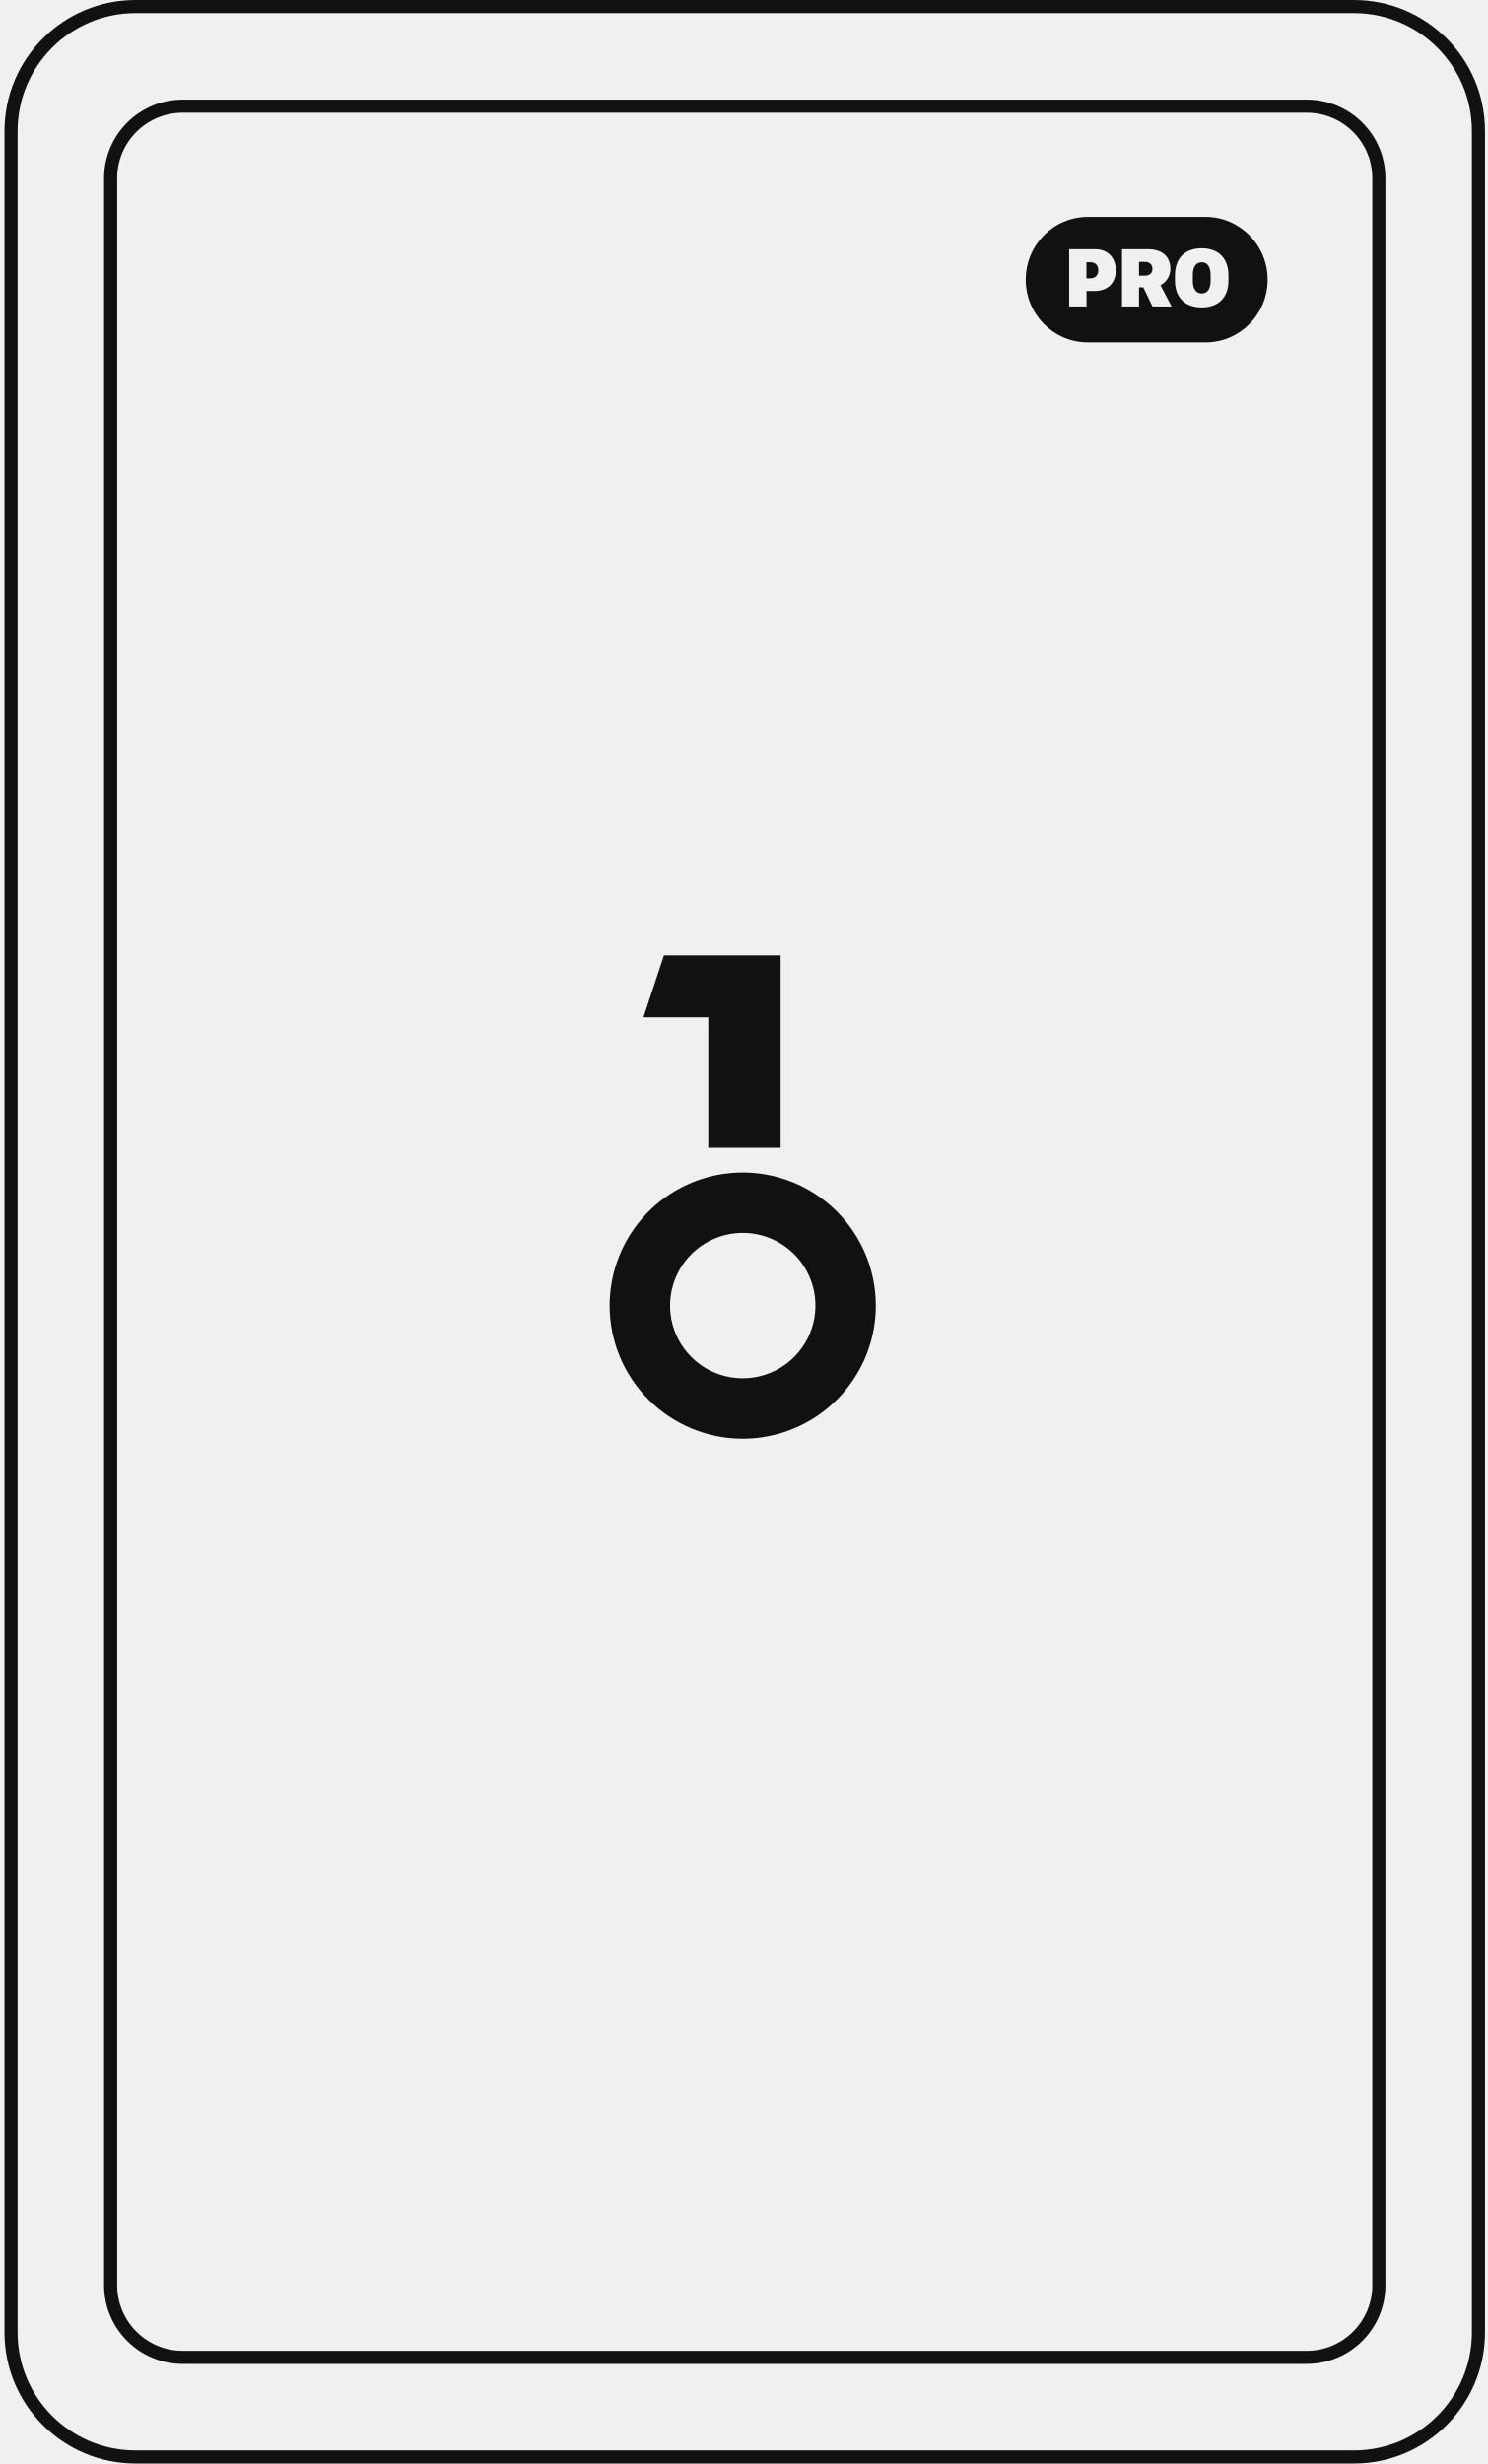
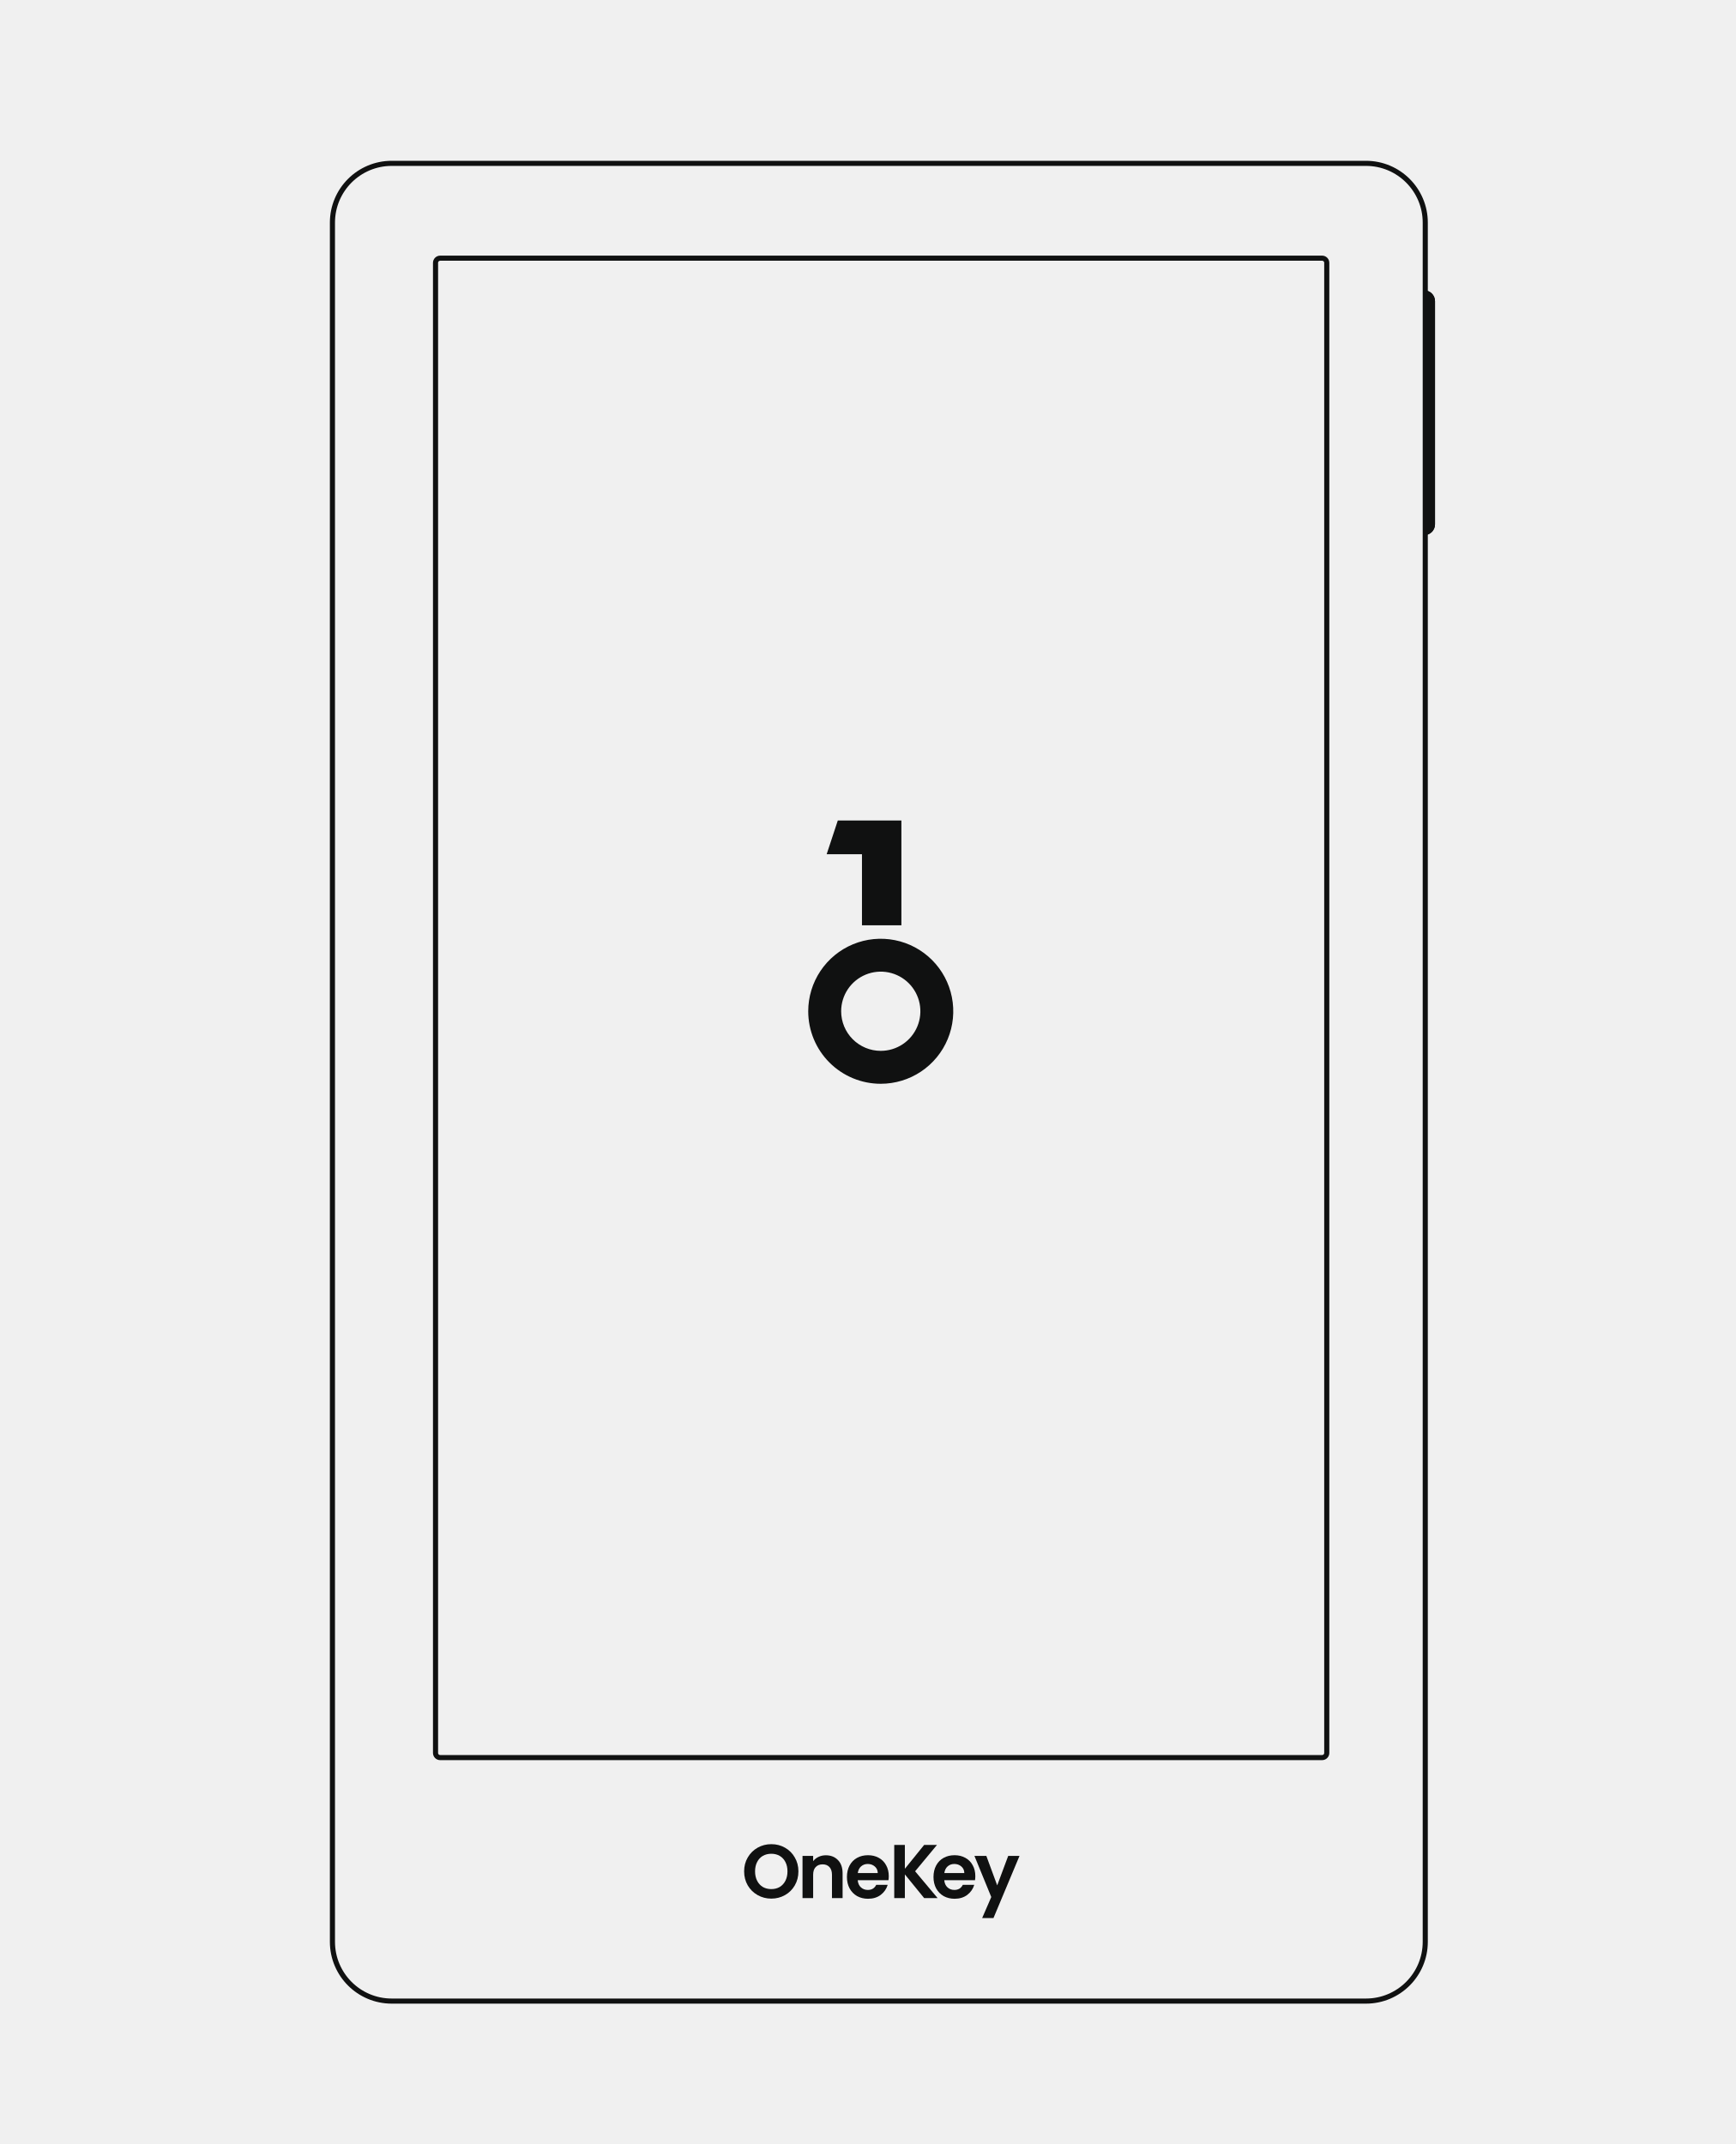
- <svg xmlns="http://www.w3.org/2000/svg" width="166" height="275" viewBox="0 0 166 275" fill="none">
-   <rect x="1.232" y="0.732" width="163.801" height="273.483" rx="13.899" stroke="#101111" stroke-width="1.463" />
-   <rect x="12.349" y="11.848" width="141.568" height="251.25" rx="8.047" stroke="#101111" stroke-width="1.463" />
-   <path fill-rule="evenodd" clip-rule="evenodd" d="M87.138 106.629L74.111 106.629L71.828 113.539L79.061 113.539L79.061 128.098L87.138 128.098L87.138 106.629ZM91.162 158.069C88.718 159.702 85.846 160.573 82.908 160.573C78.967 160.573 75.188 159.008 72.402 156.222C69.616 153.435 68.051 149.656 68.051 145.716C68.051 142.777 68.922 139.905 70.555 137.462C72.187 135.018 74.507 133.114 77.222 131.989C79.937 130.865 82.924 130.571 85.806 131.144C88.688 131.717 91.335 133.132 93.413 135.21C95.491 137.288 96.906 139.935 97.479 142.817C98.052 145.699 97.758 148.687 96.633 151.402C95.509 154.116 93.605 156.437 91.162 158.069ZM87.417 152.461C86.082 153.352 84.513 153.827 82.908 153.827C80.757 153.827 78.694 152.972 77.173 151.451C75.652 149.93 74.797 147.867 74.797 145.716C74.796 144.111 75.272 142.541 76.163 141.206C77.054 139.871 78.322 138.83 79.805 138.215C81.287 137.601 82.919 137.44 84.494 137.753C86.068 138.066 87.514 138.839 88.65 139.974C89.785 141.109 90.558 142.555 90.871 144.13C91.183 145.704 91.022 147.336 90.408 148.819C89.793 150.302 88.752 151.569 87.417 152.461Z" fill="#101111" />
-   <path d="M134.145 29.268C133.525 29.268 133.15 29.76 133.15 30.677V31.342C133.15 32.264 133.525 32.751 134.145 32.751C134.761 32.751 135.136 32.264 135.136 31.342V30.677C135.136 29.76 134.761 29.268 134.145 29.268Z" fill="#101111" />
-   <path d="M121.276 29.264H121.702C122.239 29.264 122.596 29.573 122.596 30.163C122.596 30.738 122.239 31.061 121.702 31.061H121.276V29.264Z" fill="#101111" />
-   <path d="M127.146 30.762V29.222H127.845C128.252 29.222 128.641 29.479 128.641 30.003C128.641 30.523 128.271 30.762 127.845 30.762H127.146Z" fill="#101111" />
-   <path fill-rule="evenodd" clip-rule="evenodd" d="M121.423 24.21C117.6 24.21 114.5 27.344 114.5 31.21C114.5 35.076 117.6 38.21 121.423 38.21H134.577C138.4 38.21 141.5 35.076 141.5 31.21C141.5 27.344 138.4 24.21 134.577 24.21H121.423ZM134.145 34.309C132.215 34.309 131.159 33.125 131.159 31.333V30.706C131.159 28.889 132.215 27.71 134.145 27.71C136.08 27.71 137.126 28.904 137.126 30.706V31.333C137.126 33.125 136.08 34.309 134.145 34.309ZM119.346 27.813V34.202H121.286V32.475H122.202C123.804 32.475 124.558 31.407 124.558 30.163C124.558 28.941 123.827 27.813 122.23 27.813H119.346ZM128.141 27.813H125.244V34.202H127.146V32.072H127.632L128.646 34.202H130.78L129.539 31.824C129.896 31.66 130.646 31.07 130.646 30.013C130.646 28.693 129.794 27.813 128.141 27.813Z" fill="#101111" />
+ <svg xmlns="http://www.w3.org/2000/svg" width="340" height="420" viewBox="0 0 340 420" fill="none">
+   <path d="M76.731 32H267.551C273.966 32 279.167 37.2 279.167 43.615V380.389C279.167 386.804 273.966 392.004 267.551 392.004H76.731C70.316 392.004 65.115 386.804 65.115 380.389V43.615C65.115 37.2 70.316 32 76.731 32Z" stroke="#101111" />
+   <path d="M85.308 51.487C85.308 50.985 85.715 50.577 86.218 50.577H258.964C259.467 50.577 259.874 50.985 259.874 51.487V343.393C259.874 343.896 259.467 344.303 258.964 344.303H86.218C85.715 344.303 85.308 343.896 85.308 343.393V51.487Z" stroke="#101111" />
+   <path fill-rule="evenodd" clip-rule="evenodd" d="M148.401 371.244C149.213 371.702 150.105 371.931 151.077 371.931C152.048 371.931 152.94 371.702 153.753 371.244C154.566 370.787 155.205 370.155 155.671 369.35C156.147 368.534 156.385 367.614 156.385 366.59C156.385 365.575 156.147 364.665 155.671 363.86C155.205 363.044 154.566 362.407 153.753 361.95C152.95 361.492 152.058 361.264 151.077 361.264C150.105 361.264 149.213 361.492 148.401 361.95C147.588 362.407 146.943 363.044 146.468 363.86C145.992 364.665 145.754 365.575 145.754 366.59C145.754 367.614 145.992 368.534 146.468 369.35C146.943 370.155 147.588 370.787 148.401 371.244ZM152.727 369.648C152.251 369.927 151.701 370.066 151.077 370.066C150.452 370.066 149.897 369.927 149.412 369.648C148.936 369.36 148.564 368.952 148.296 368.425C148.029 367.898 147.895 367.286 147.895 366.59C147.895 365.894 148.029 365.287 148.296 364.77C148.564 364.242 148.936 363.84 149.412 363.561C149.897 363.283 150.452 363.143 151.077 363.143C151.701 363.143 152.251 363.283 152.727 363.561C153.203 363.84 153.575 364.242 153.842 364.77C154.11 365.287 154.244 365.894 154.244 366.59C154.244 367.286 154.11 367.898 153.842 368.425C153.575 368.952 153.203 369.36 152.727 369.648Z" fill="#101111" />
+   <path d="M164.134 364.382C163.529 363.755 162.736 363.442 161.755 363.442C161.239 363.442 160.763 363.546 160.327 363.755C159.901 363.954 159.549 364.233 159.272 364.591V363.561H157.19V371.826H159.272V367.261C159.272 366.605 159.435 366.102 159.762 365.754C160.099 365.396 160.555 365.217 161.13 365.217C161.695 365.217 162.141 365.396 162.468 365.754C162.795 366.102 162.959 366.605 162.959 367.261V371.826H165.041V366.978C165.041 365.864 164.738 364.998 164.134 364.382Z" fill="#101111" />
+   <path fill-rule="evenodd" clip-rule="evenodd" d="M174.083 367.515C174.083 367.813 174.063 368.081 174.023 368.32H168.001C168.051 368.917 168.259 369.384 168.626 369.723C168.993 370.061 169.444 370.23 169.979 370.23C170.752 370.23 171.302 369.897 171.629 369.23H173.874C173.637 370.026 173.181 370.682 172.507 371.2C171.833 371.707 171.005 371.96 170.024 371.96C169.231 371.96 168.517 371.786 167.882 371.438C167.258 371.08 166.767 370.578 166.41 369.931C166.064 369.285 165.89 368.539 165.89 367.694C165.89 366.838 166.064 366.087 166.41 365.441C166.757 364.794 167.243 364.297 167.868 363.949C168.492 363.601 169.211 363.427 170.024 363.427C170.807 363.427 171.505 363.596 172.12 363.934C172.744 364.272 173.225 364.755 173.562 365.381C173.909 365.998 174.083 366.709 174.083 367.515ZM171.927 366.918C171.917 366.381 171.724 365.953 171.347 365.635C170.97 365.307 170.509 365.142 169.964 365.142C169.449 365.142 169.012 365.302 168.656 365.62C168.309 365.928 168.096 366.361 168.016 366.918H171.927Z" fill="#101111" />
+   <path d="M177.237 367.187L181.014 371.826H183.646L179.245 366.575L183.527 361.413H181.014L177.237 366.083V361.413H175.156V371.826H177.237V367.187Z" fill="#101111" />
+   <path fill-rule="evenodd" clip-rule="evenodd" d="M191.037 367.515C191.037 367.813 191.017 368.081 190.977 368.32H184.956C185.005 368.917 185.213 369.384 185.58 369.723C185.947 370.061 186.398 370.23 186.933 370.23C187.706 370.23 188.256 369.897 188.583 369.23H190.829C190.591 370.026 190.135 370.682 189.461 371.2C188.787 371.707 187.959 371.96 186.978 371.96C186.185 371.96 185.471 371.786 184.837 371.438C184.212 371.08 183.722 370.578 183.365 369.931C183.018 369.285 182.844 368.539 182.844 367.694C182.844 366.838 183.018 366.087 183.365 365.441C183.712 364.794 184.197 364.297 184.822 363.949C185.446 363.601 186.165 363.427 186.978 363.427C187.761 363.427 188.46 363.596 189.074 363.934C189.699 364.272 190.179 364.755 190.516 365.381C190.863 365.998 191.037 366.709 191.037 367.515ZM188.881 366.918C188.871 366.381 188.678 365.953 188.301 365.635C187.924 365.307 187.463 365.142 186.918 365.142C186.403 365.142 185.967 365.302 185.61 365.62C185.263 365.928 185.05 366.361 184.97 366.918H188.881Z" fill="#101111" />
+   <path d="M194.593 375.735L199.693 363.561H197.478L195.322 369.335L193.195 363.561H190.861L194.162 371.618L192.378 375.735H194.593Z" fill="#101111" />
+   <mask id="path-4-inside-1_6994_33794" fill="white">
+     <path d="M278.962 56.883C280.13 56.883 281.077 57.83 281.077 58.998V102.713C281.077 103.882 280.13 104.829 278.962 104.829V56.883Z" />
+   </mask>
+   <path d="M278.962 56.883C280.13 56.883 281.077 57.83 281.077 58.998V102.713C281.077 103.882 280.13 104.829 278.962 104.829V56.883Z" fill="#101111" />
+   <path d="M278.962 56.883V55.883H277.962V56.883H278.962ZM278.962 104.829H277.962V105.829H278.962V104.829ZM278.962 57.883C279.578 57.883 280.077 58.382 280.077 58.998H282.077C282.077 57.278 280.682 55.883 278.962 55.883V57.883ZM280.077 58.998V102.713H282.077V58.998H280.077ZM280.077 102.713C280.077 103.329 279.578 103.829 278.962 103.829V105.829C280.682 105.829 282.077 104.434 282.077 102.713H280.077ZM279.962 104.829V56.883H277.962V104.829H279.962Z" fill="#101111" mask="url(#path-4-inside-1_6994_33794)" />
+   <path d="M176.557 160.73L164.102 160.73L161.919 167.337L168.834 167.337L168.834 181.258L176.557 181.258L176.557 160.73Z" fill="#101111" />
+   <path fill-rule="evenodd" clip-rule="evenodd" d="M180.404 209.914C178.068 211.475 175.322 212.308 172.512 212.308C168.745 212.308 165.132 210.812 162.468 208.148C159.804 205.484 158.308 201.871 158.308 198.103C158.308 195.293 159.141 192.547 160.702 190.211C162.262 187.875 164.481 186.054 167.076 184.979C169.672 183.904 172.528 183.623 175.284 184.171C178.039 184.719 180.57 186.072 182.557 188.058C184.543 190.045 185.896 192.576 186.444 195.332C186.992 198.087 186.711 200.944 185.636 203.539C184.561 206.135 182.74 208.353 180.404 209.914ZM176.824 204.552C175.548 205.404 174.047 205.859 172.512 205.858C170.456 205.858 168.483 205.041 167.029 203.586C165.575 202.132 164.758 200.16 164.758 198.103C164.757 196.568 165.212 195.068 166.064 193.791C166.916 192.515 168.128 191.52 169.545 190.932C170.963 190.344 172.524 190.19 174.029 190.489C175.534 190.789 176.917 191.528 178.002 192.613C179.087 193.698 179.826 195.081 180.126 196.586C180.425 198.092 180.271 199.652 179.683 201.07C179.096 202.488 178.101 203.7 176.824 204.552Z" fill="#101111" />
</svg>
